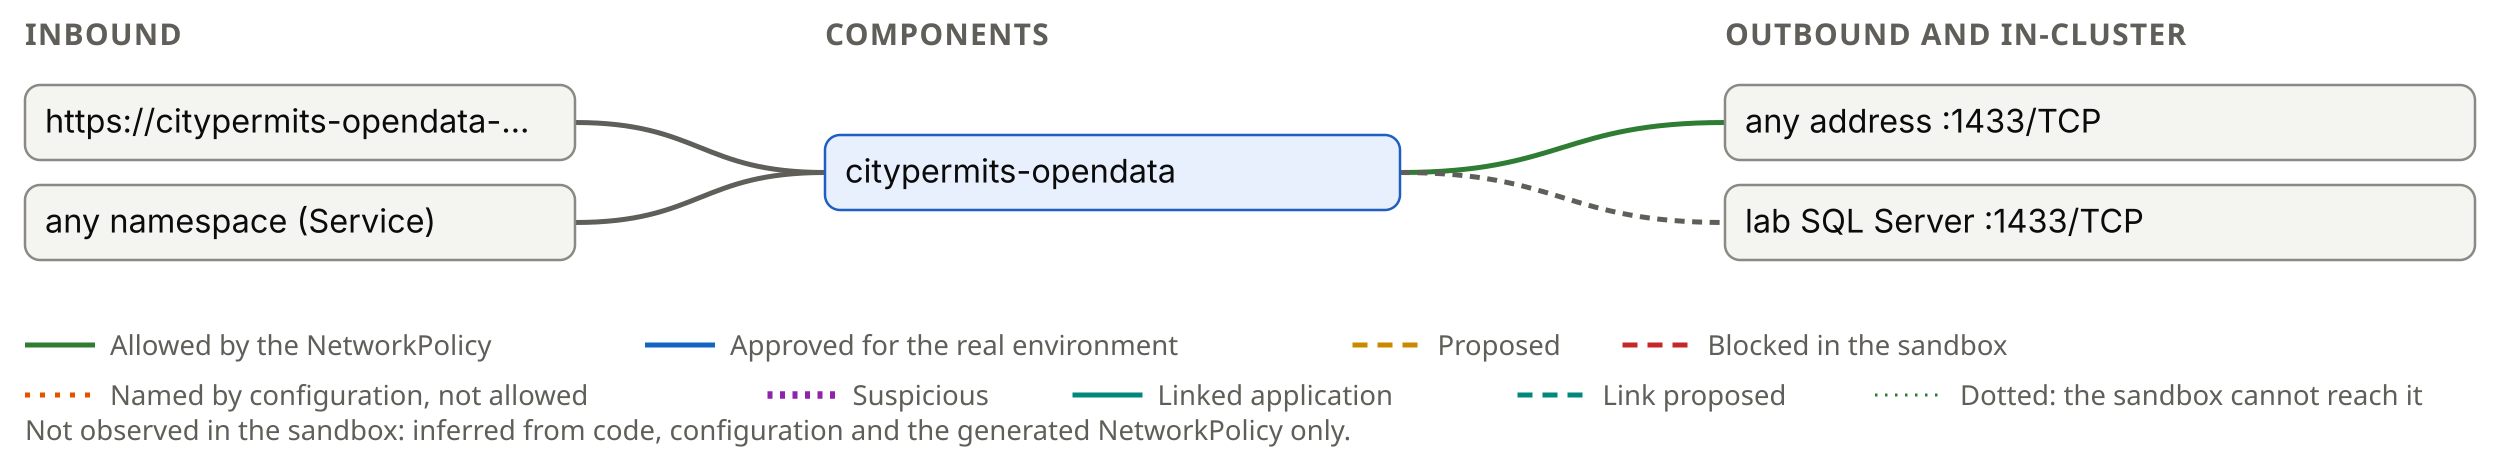
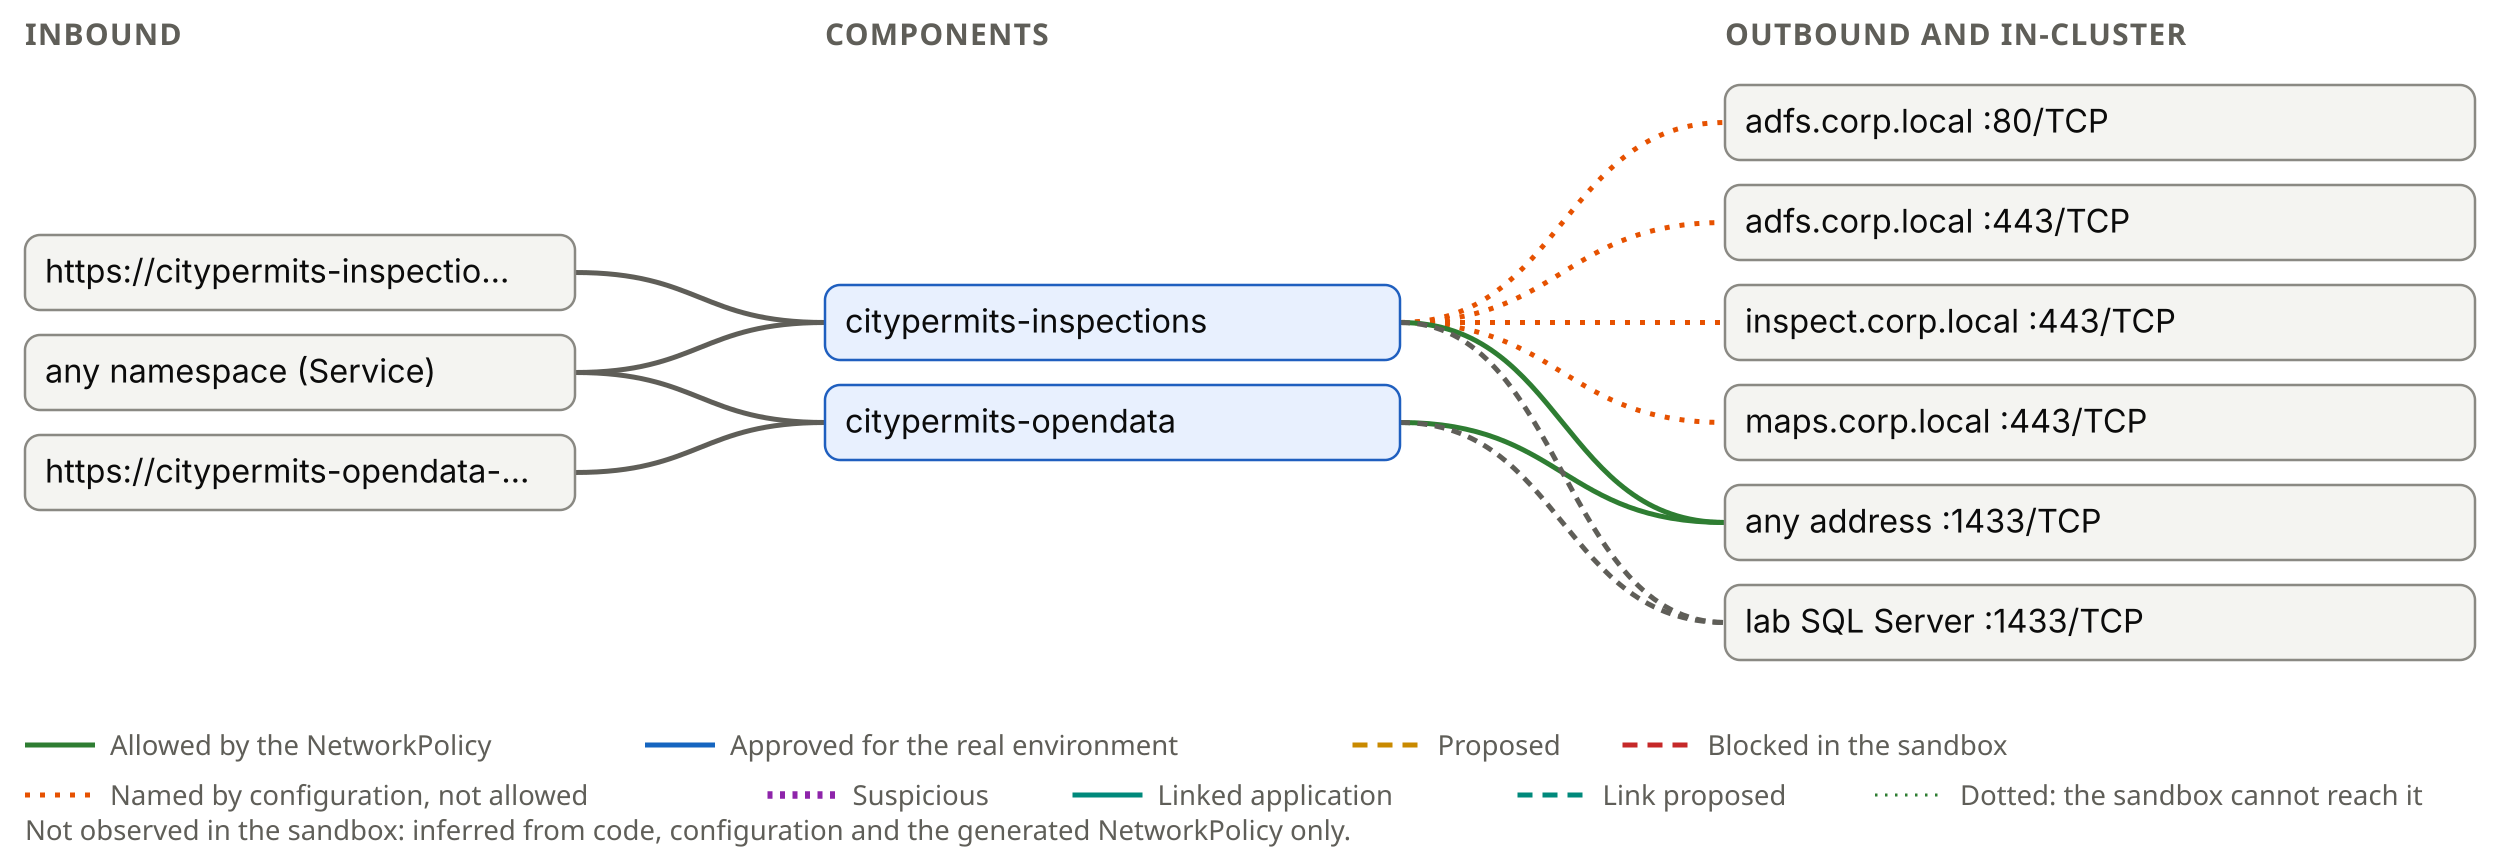
- <svg xmlns="http://www.w3.org/2000/svg" class="cf" viewBox="0 0 1000 184" width="1000" height="184" role="img" aria-label="Network connectivity of containerization-challenge-city-permits">
+ <svg xmlns="http://www.w3.org/2000/svg" class="cf" viewBox="0 0 1000 344" width="1000" height="344" role="img" aria-label="Network connectivity of containerization-challenge-city-permits">
  <style>
.cf-bg{fill:#fff}.cf-box{fill:#f4f4f1;stroke:#8a8983;stroke-width:1}.cf-comp{fill:#e8f0fe;stroke:#1f5fbf}
.cf-t{font:13px system-ui,-apple-system,"Segoe UI",sans-serif;fill:#0b0b0b}.cf-s{font:11px system-ui,sans-serif;fill:#5f5e58}
.cf-h{font:600 12px system-ui,sans-serif;fill:#5f5e58;letter-spacing:.04em}
path{fill:none;stroke-width:2}.cf-allowed{stroke:#2e7d32}.cf-approved{stroke:#1565c0}.cf-proposed{stroke:#c98a00;stroke-dasharray:6 4}
.cf-blocked{stroke:#c62828;stroke-dasharray:6 4}.cf-missing{stroke:#e65100;stroke-dasharray:2 4}.cf-suspicious{stroke:#8e24aa;stroke-width:3;stroke-dasharray:2 3}
.cf-rejected{stroke:#8a8983;stroke-dasharray:1 5}.cf-internal{stroke:#5f5e58;stroke-dasharray:4 3}.cf-inbound{stroke:#5f5e58}
.cf-linked{stroke:#00897b}.cf-link-proposed{stroke:#00897b;stroke-dasharray:6 4}.cf-app{fill:#e0f2f1;stroke:#00897b}
path.cf-unreachable{stroke-width:1.2;stroke-dasharray:1 3}
@media (prefers-color-scheme:dark){.cf-bg{fill:#1a1a19}.cf-box{fill:#232321;stroke:#6f6e68}.cf-comp{fill:#16263f;stroke:#7fb0ff}
.cf-t{fill:#f0efe9}.cf-s,.cf-h{fill:#a8a69c}.cf-allowed{stroke:#66bb6a}.cf-approved{stroke:#64b5f6}.cf-proposed{stroke:#ffc857}
.cf-blocked{stroke:#ef5350}.cf-missing{stroke:#ff9800}.cf-suspicious{stroke:#ce93d8}.cf-internal,.cf-inbound{stroke:#a8a69c}
.cf-linked,.cf-link-proposed{stroke:#4db6ac}.cf-app{fill:#10302d;stroke:#4db6ac}}
</style>
-   <rect class="cf-bg" width="1000" height="184" />
+   <rect class="cf-bg" width="1000" height="344" />
  <text class="cf-h" x="10" y="18">INBOUND</text>
  <text class="cf-h" x="330" y="18">COMPONENTS</text>
  <text class="cf-h" x="690" y="18">OUTBOUND AND IN-CLUSTER</text>
-   <path class="cf-inbound" d="M230,49 C280,49 280,69 330,69" />
-   <path class="cf-inbound" d="M230,89 C280,89 280,69 330,69" />
-   <path class="cf-allowed" d="M560,69 C625,69 625,49 690,49" />
-   <path class="cf-internal" d="M560,69 C625,69 625,89 690,89" />
+   <path class="cf-inbound" d="M230,109 C280,109 280,129 330,129" />
+   <path class="cf-inbound" d="M230,149 C280,149 280,129 330,129" />
+   <path class="cf-inbound" d="M230,189 C280,189 280,169 330,169" />
+   <path class="cf-inbound" d="M230,149 C280,149 280,169 330,169" />
+   <path class="cf-missing" d="M560,129 C625,129 625,49 690,49" />
+   <path class="cf-missing" d="M560,129 C625,129 625,89 690,89" />
+   <path class="cf-missing" d="M560,129 C625,129 625,129 690,129" />
+   <path class="cf-missing" d="M560,129 C625,129 625,169 690,169" />
+   <path class="cf-allowed" d="M560,129 C625,129 625,209 690,209" />
+   <path class="cf-allowed" d="M560,169 C625,169 625,209 690,209" />
+   <path class="cf-internal" d="M560,129 C625,129 625,249 690,249" />
+   <path class="cf-internal" d="M560,169 C625,169 625,249 690,249" />
  <g>
-     <rect class="cf-box" x="10" y="34" width="220" height="30" rx="6" />
-     <text class="cf-t" x="18" y="53">https://citypermits-opendata-…</text>
+     <rect class="cf-box" x="10" y="94" width="220" height="30" rx="6" />
+     <text class="cf-t" x="18" y="113">https://citypermits-inspectio…</text>
  </g>
  <g>
-     <rect class="cf-box" x="10" y="74" width="220" height="30" rx="6" />
-     <text class="cf-t" x="18" y="93">any namespace (Service)</text>
+     <rect class="cf-box" x="10" y="134" width="220" height="30" rx="6" />
+     <text class="cf-t" x="18" y="153">any namespace (Service)</text>
  </g>
  <g>
-     <rect class="cf-box cf-comp" x="330" y="54" width="230" height="30" rx="6" />
-     <text class="cf-t" x="338" y="73">citypermits-opendata</text>
+     <rect class="cf-box" x="10" y="174" width="220" height="30" rx="6" />
+     <text class="cf-t" x="18" y="193">https://citypermits-opendata-…</text>
+   </g>
+   <g>
+     <rect class="cf-box cf-comp" x="330" y="114" width="230" height="30" rx="6" />
+     <text class="cf-t" x="338" y="133">citypermits-inspections</text>
+   </g>
+   <g>
+     <rect class="cf-box cf-comp" x="330" y="154" width="230" height="30" rx="6" />
+     <text class="cf-t" x="338" y="173">citypermits-opendata</text>
  </g>
  <g>
    <rect class="cf-box" x="690" y="34" width="300" height="30" rx="6" />
-     <text class="cf-t" x="698" y="53">any address :1433/TCP</text>
+     <text class="cf-t" x="698" y="53">adfs.corp.local :80/TCP</text>
  </g>
  <g>
    <rect class="cf-box" x="690" y="74" width="300" height="30" rx="6" />
-     <text class="cf-t" x="698" y="93">lab SQL Server :1433/TCP</text>
+     <text class="cf-t" x="698" y="93">adfs.corp.local :443/TCP</text>
  </g>
-   <path class="cf-allowed" d="M10,138 L38,138" />
-   <text class="cf-s" x="44" y="142">Allowed by the NetworkPolicy</text>
-   <path class="cf-approved" d="M258,138 L286,138" />
-   <text class="cf-s" x="292" y="142">Approved for the real environment</text>
-   <path class="cf-proposed" d="M541,138 L569,138" />
-   <text class="cf-s" x="575" y="142">Proposed</text>
-   <path class="cf-blocked" d="M649,138 L677,138" />
-   <text class="cf-s" x="683" y="142">Blocked in the sandbox</text>
-   <path class="cf-missing" d="M10,158 L38,158" />
-   <text class="cf-s" x="44" y="162">Named by configuration, not allowed</text>
-   <path class="cf-suspicious" d="M307,158 L335,158" />
-   <text class="cf-s" x="341" y="162">Suspicious</text>
-   <path class="cf-linked" d="M429,158 L457,158" />
-   <text class="cf-s" x="463" y="162">Linked application</text>
-   <path class="cf-link-proposed" d="M607,158 L635,158" />
-   <text class="cf-s" x="641" y="162">Link proposed</text>
-   <path class="cf-allowed cf-unreachable" d="M750,158 L778,158" />
-   <text class="cf-s" x="784" y="162">Dotted: the sandbox cannot reach it</text>
-   <text class="cf-s" x="10" y="176">Not observed in the sandbox: inferred from code, configuration and the generated NetworkPolicy only.</text>
+   <g>
+     <rect class="cf-box" x="690" y="114" width="300" height="30" rx="6" />
+     <text class="cf-t" x="698" y="133">inspect.corp.local :443/TCP</text>
+   </g>
+   <g>
+     <rect class="cf-box" x="690" y="154" width="300" height="30" rx="6" />
+     <text class="cf-t" x="698" y="173">maps.corp.local :443/TCP</text>
+   </g>
+   <g>
+     <rect class="cf-box" x="690" y="194" width="300" height="30" rx="6" />
+     <text class="cf-t" x="698" y="213">any address :1433/TCP</text>
+   </g>
+   <g>
+     <rect class="cf-box" x="690" y="234" width="300" height="30" rx="6" />
+     <text class="cf-t" x="698" y="253">lab SQL Server :1433/TCP</text>
+   </g>
+   <path class="cf-allowed" d="M10,298 L38,298" />
+   <text class="cf-s" x="44" y="302">Allowed by the NetworkPolicy</text>
+   <path class="cf-approved" d="M258,298 L286,298" />
+   <text class="cf-s" x="292" y="302">Approved for the real environment</text>
+   <path class="cf-proposed" d="M541,298 L569,298" />
+   <text class="cf-s" x="575" y="302">Proposed</text>
+   <path class="cf-blocked" d="M649,298 L677,298" />
+   <text class="cf-s" x="683" y="302">Blocked in the sandbox</text>
+   <path class="cf-missing" d="M10,318 L38,318" />
+   <text class="cf-s" x="44" y="322">Named by configuration, not allowed</text>
+   <path class="cf-suspicious" d="M307,318 L335,318" />
+   <text class="cf-s" x="341" y="322">Suspicious</text>
+   <path class="cf-linked" d="M429,318 L457,318" />
+   <text class="cf-s" x="463" y="322">Linked application</text>
+   <path class="cf-link-proposed" d="M607,318 L635,318" />
+   <text class="cf-s" x="641" y="322">Link proposed</text>
+   <path class="cf-allowed cf-unreachable" d="M750,318 L778,318" />
+   <text class="cf-s" x="784" y="322">Dotted: the sandbox cannot reach it</text>
+   <text class="cf-s" x="10" y="336">Not observed in the sandbox: inferred from code, configuration and the generated NetworkPolicy only.</text>
</svg>
